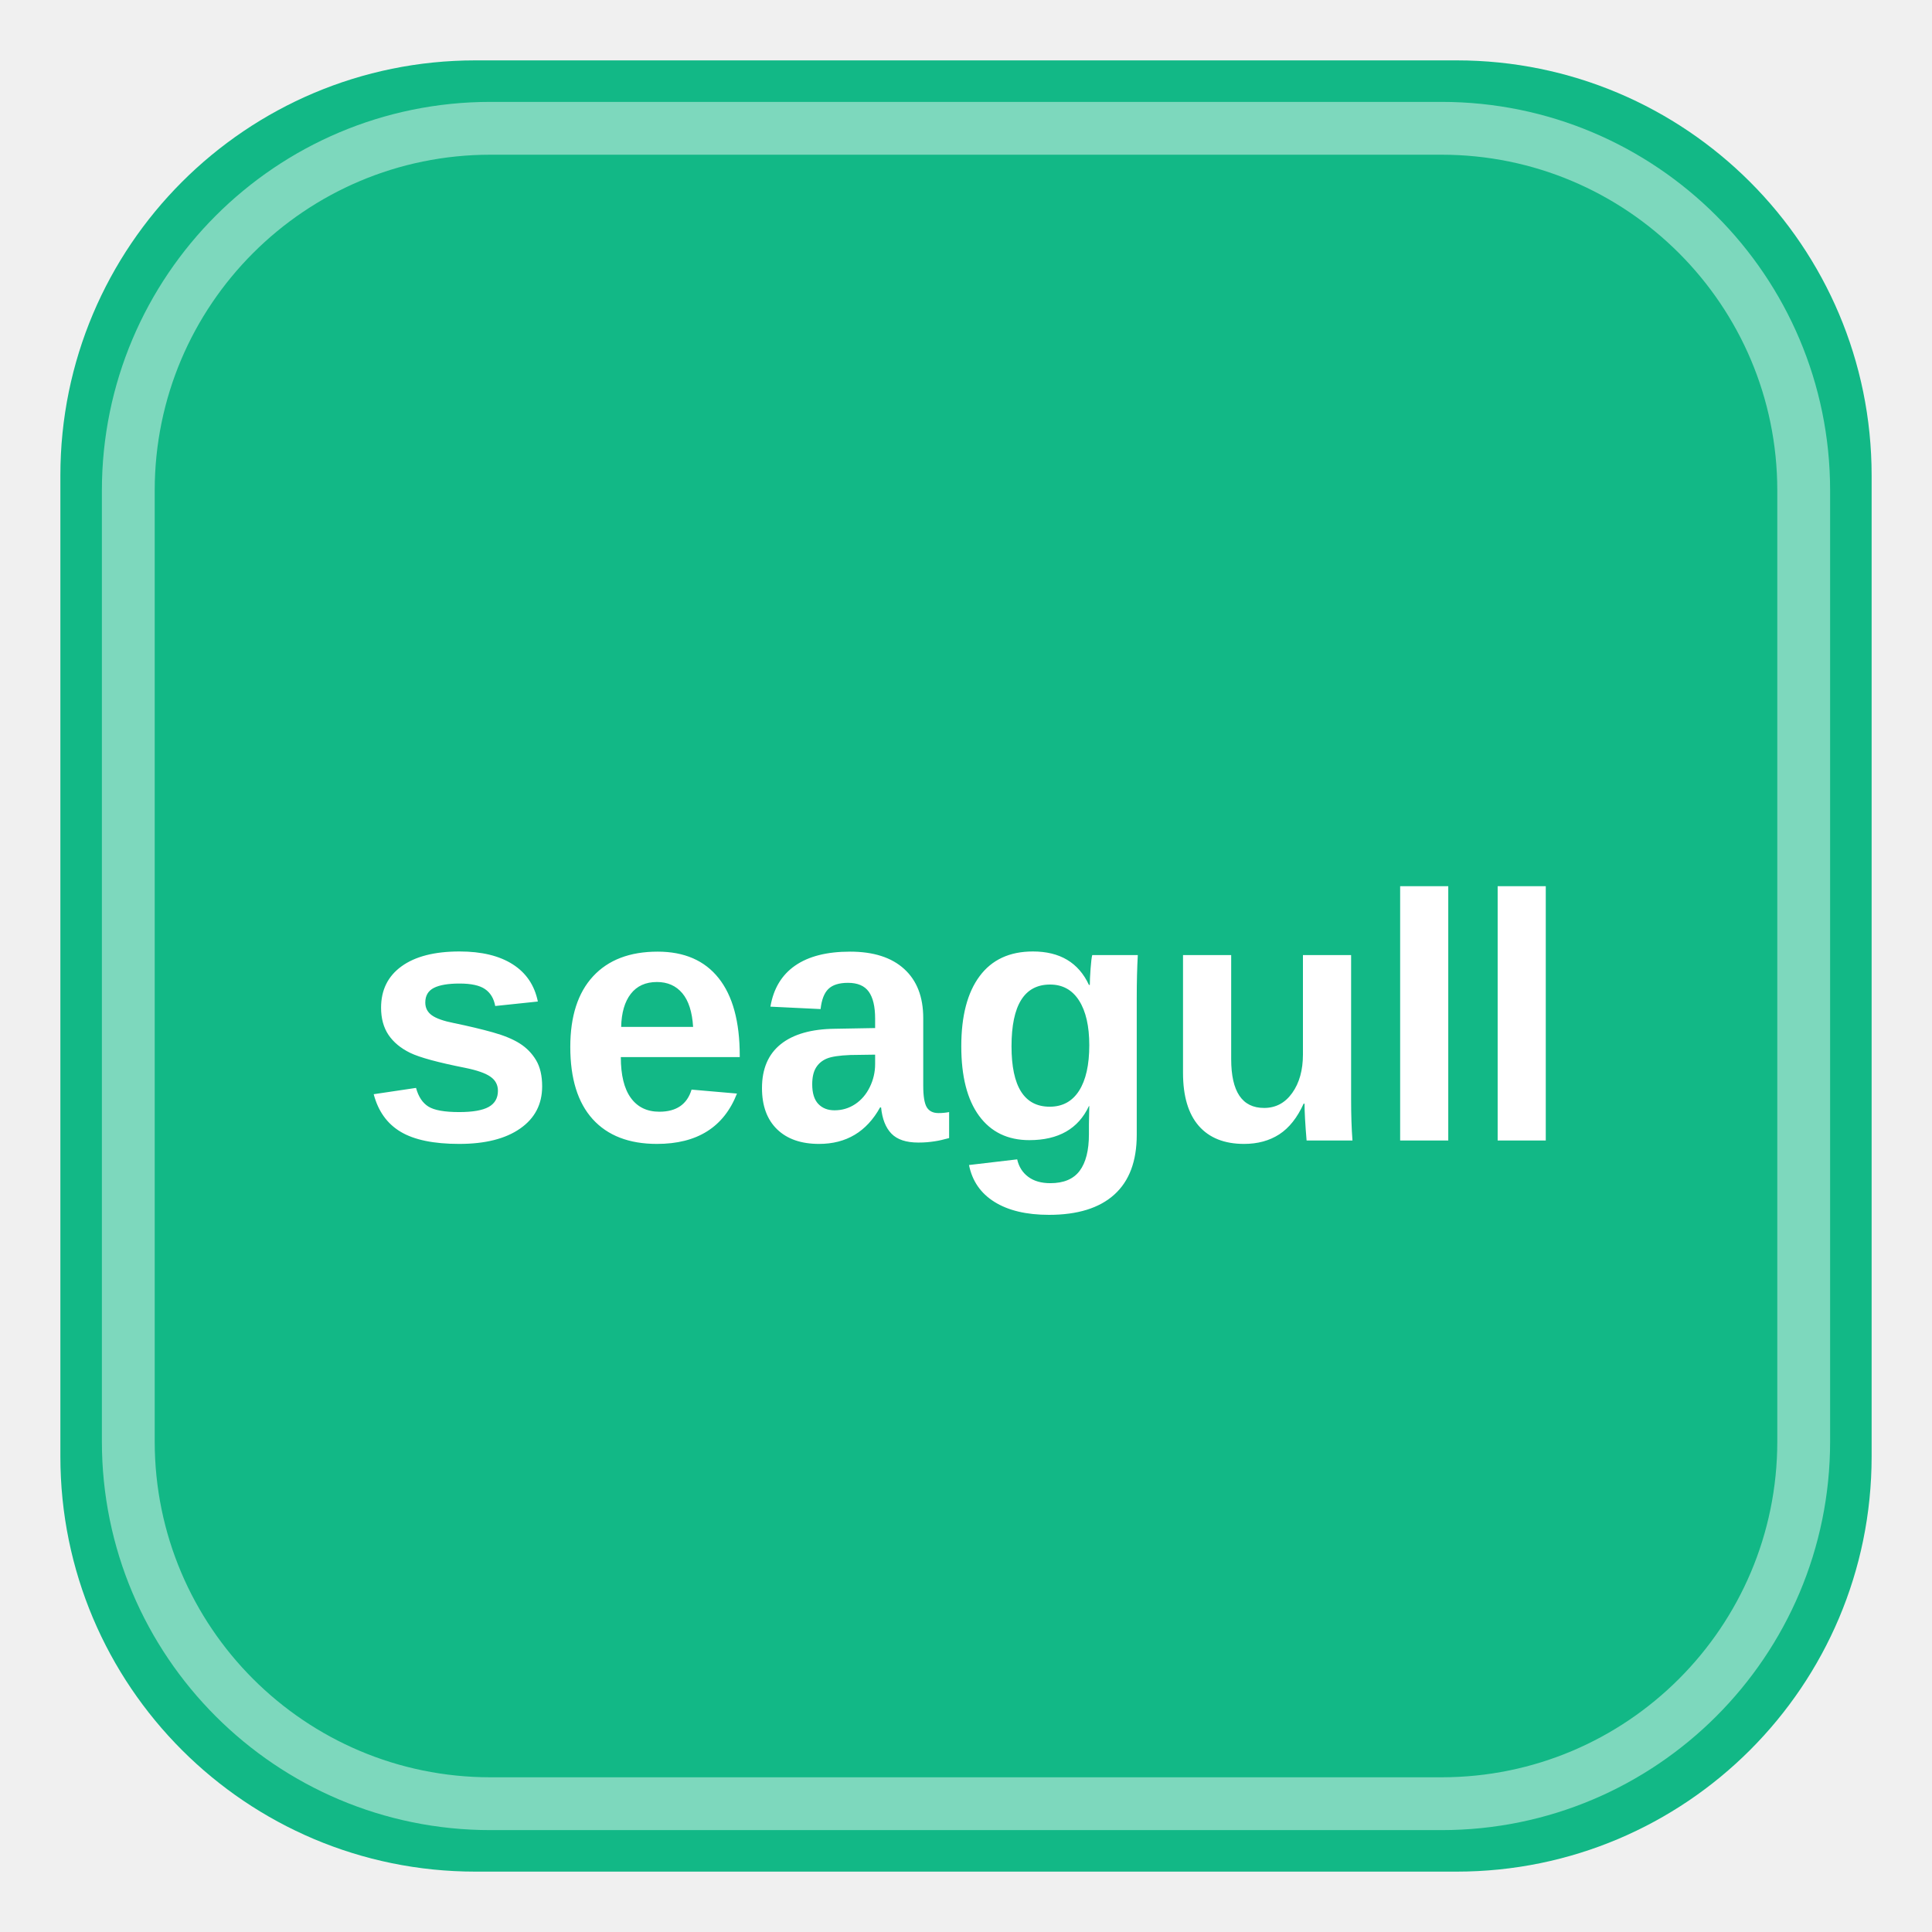
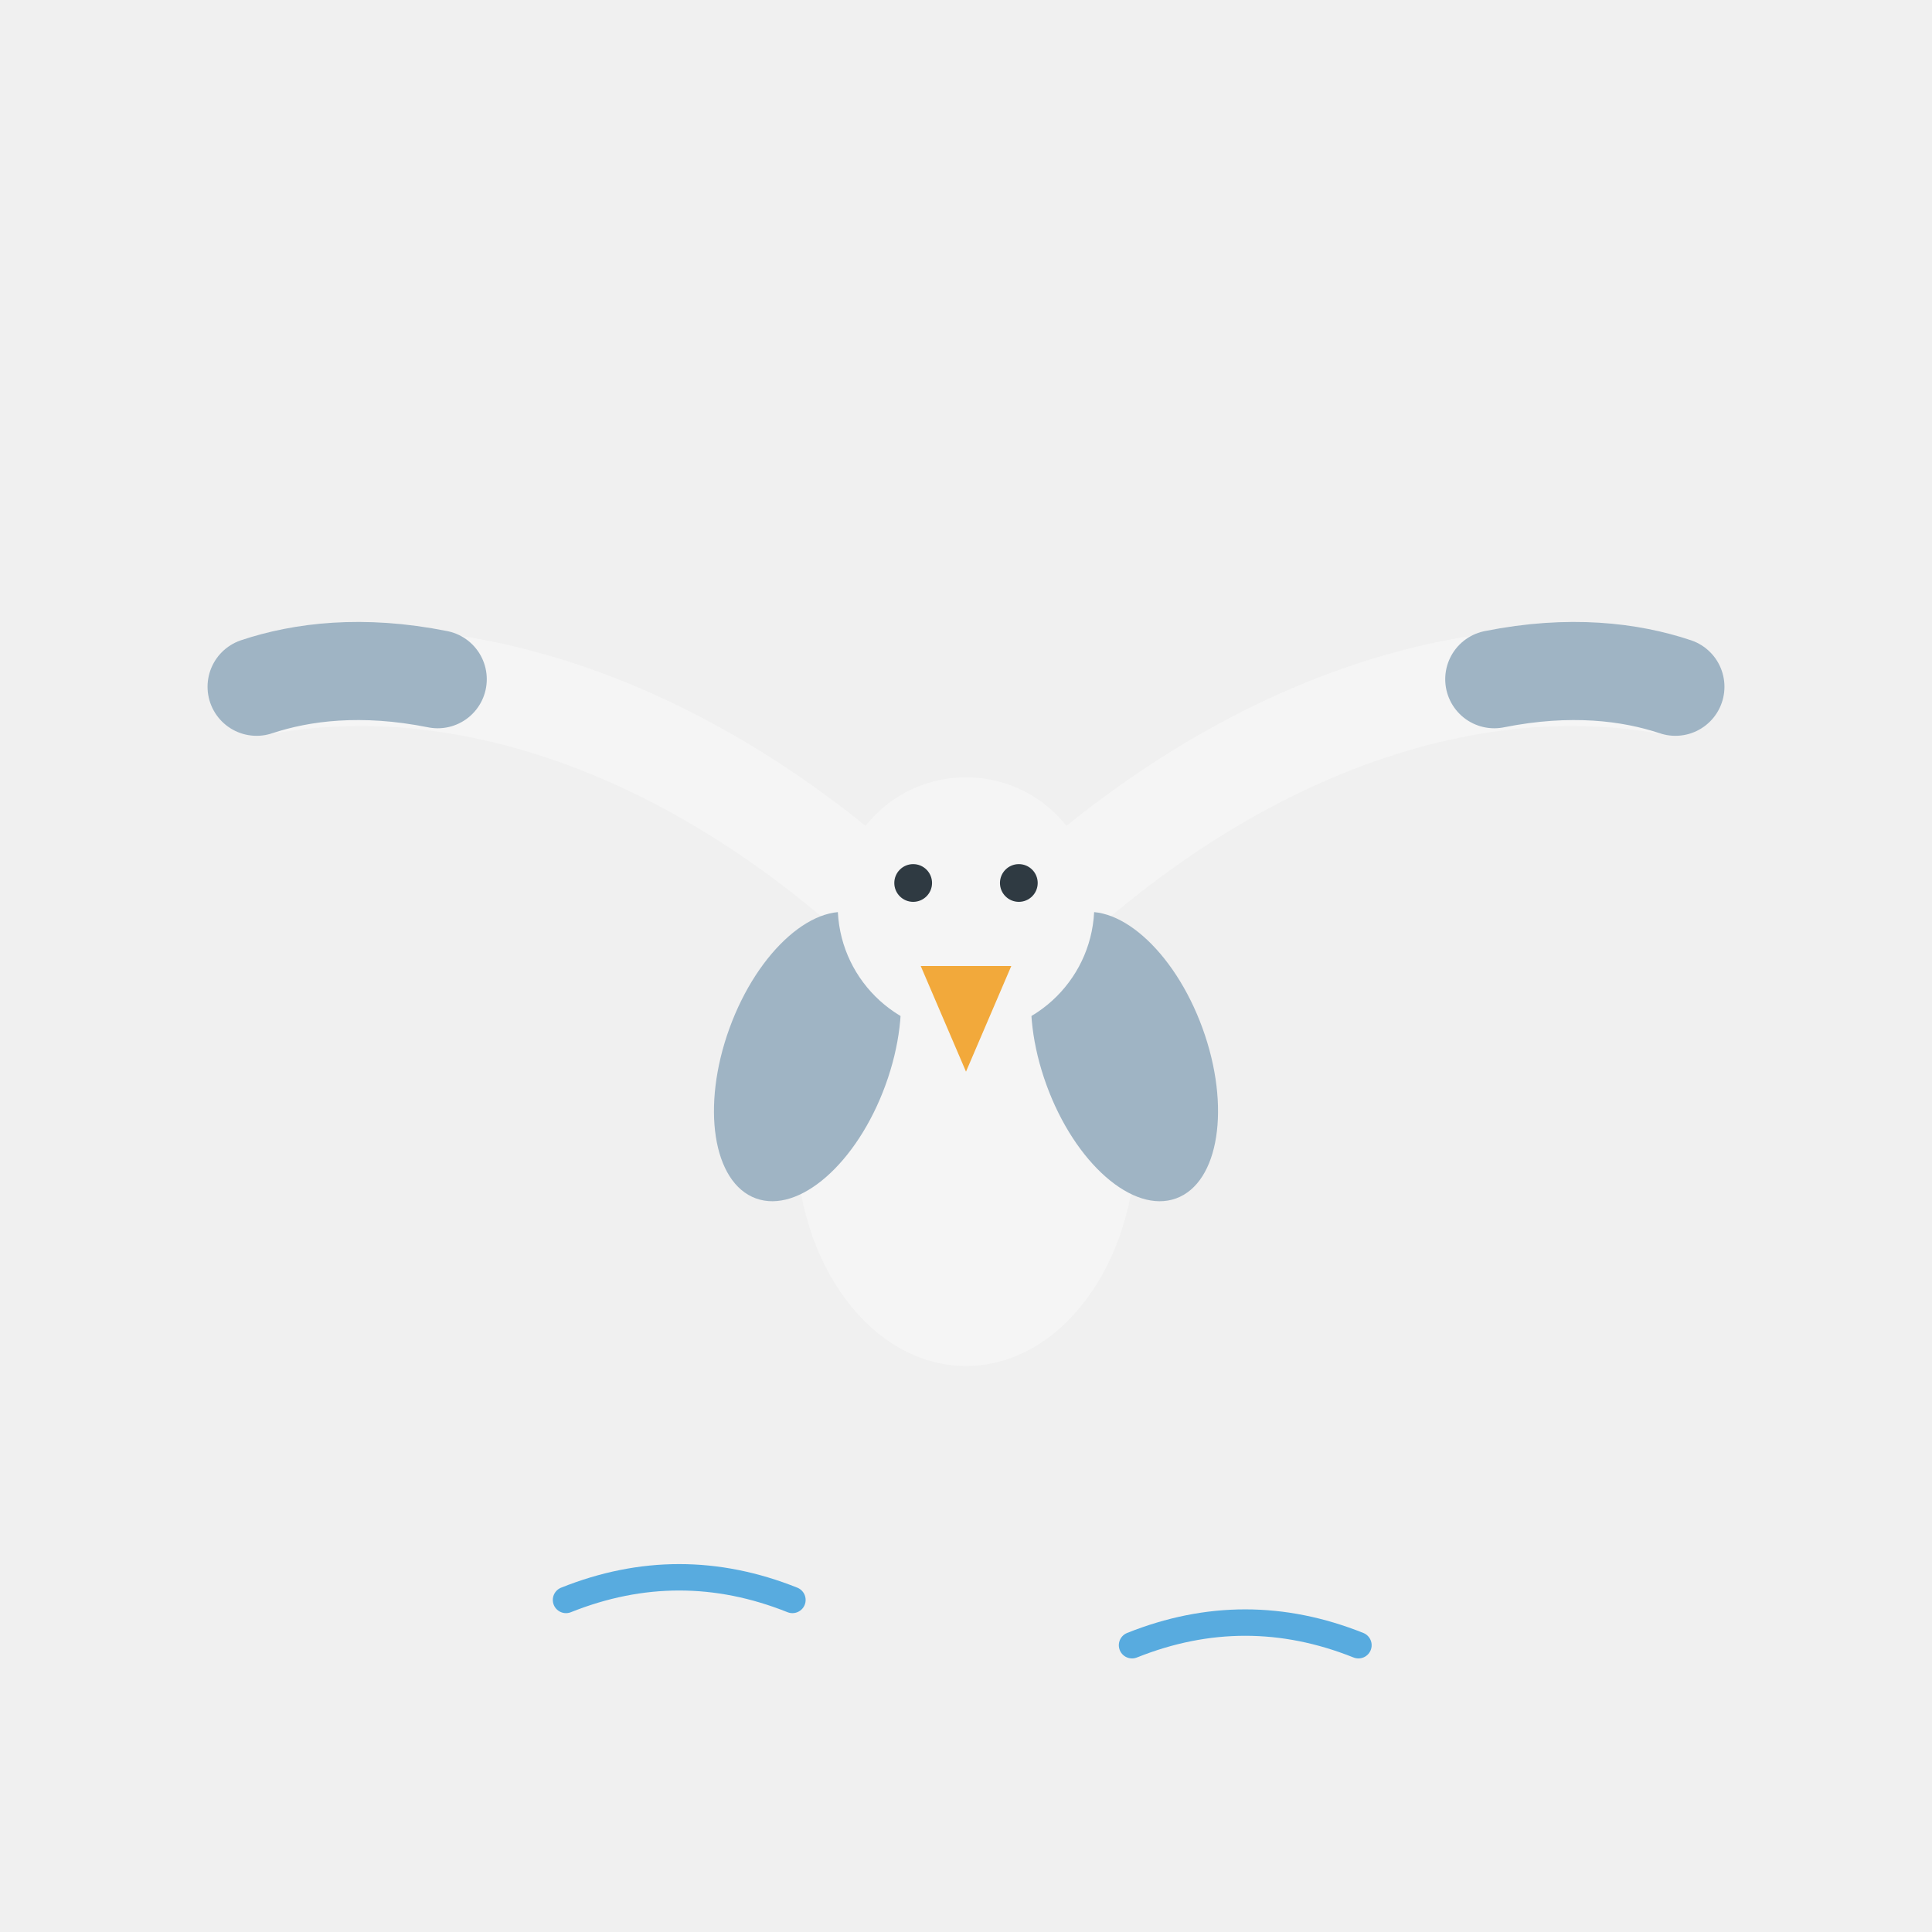
<svg xmlns="http://www.w3.org/2000/svg" width="512" height="512" viewBox="0 0 512 512">
-   <rect x="16" y="16" width="480" height="480" rx="110" fill="#12B886" />
-   <rect x="34" y="34" width="444" height="444" rx="96" fill="none" stroke="rgba(255,255,255,0.45)" stroke-width="14" />
-   <text x="256" y="270" font-family="Arial, Helvetica, sans-serif" font-weight="bold" font-size="93" fill="#FFFFFF" text-anchor="middle" dominant-baseline="central">seagull</text>
+   <path d="M256 262 C200 200 130 170 68 182" stroke="#F5F5F5" stroke-width="26" fill="none" stroke-linecap="round" stroke-linejoin="round" opacity="1" />
+   <path d="M256 262 C312 200 382 170 444 182" stroke="#F5F5F5" stroke-width="26" fill="none" stroke-linecap="round" stroke-linejoin="round" opacity="1" />
+   <path d="M116 180 C96 176 80 178 68 182" stroke="#9FB4C4" stroke-width="26" fill="none" stroke-linecap="round" stroke-linejoin="round" opacity="1" />
+   <path d="M396 180 C416 176 432 178 444 182" stroke="#9FB4C4" stroke-width="26" fill="none" stroke-linecap="round" stroke-linejoin="round" opacity="1" />
+   <ellipse cx="256" cy="302" rx="45" ry="60" fill="#F5F5F5" />
+   <ellipse cx="214" cy="280" rx="22" ry="40" fill="#9FB4C4" transform="rotate(20 214 280)" />
+   <ellipse cx="298" cy="280" rx="22" ry="40" fill="#9FB4C4" transform="rotate(-20 298 280)" />
+   <circle cx="256" cy="240" r="34" fill="#F5F5F5" />
+   <path d="M244 256 L256 284 L268 256 Z" fill="#F2A93B" />
+   <circle cx="242" cy="234" r="5" fill="#2F3A42" />
+   <circle cx="270" cy="234" r="5" fill="#2F3A42" />
+   <path d="M150 424 Q180 412 210 424" stroke="#58ABDF" stroke-width="7" fill="none" stroke-linecap="round" stroke-linejoin="round" opacity="1" />
+   <path d="M300 436 Q330 424 360 436" stroke="#58ABDF" stroke-width="7" fill="none" stroke-linecap="round" stroke-linejoin="round" opacity="1" />
</svg>
